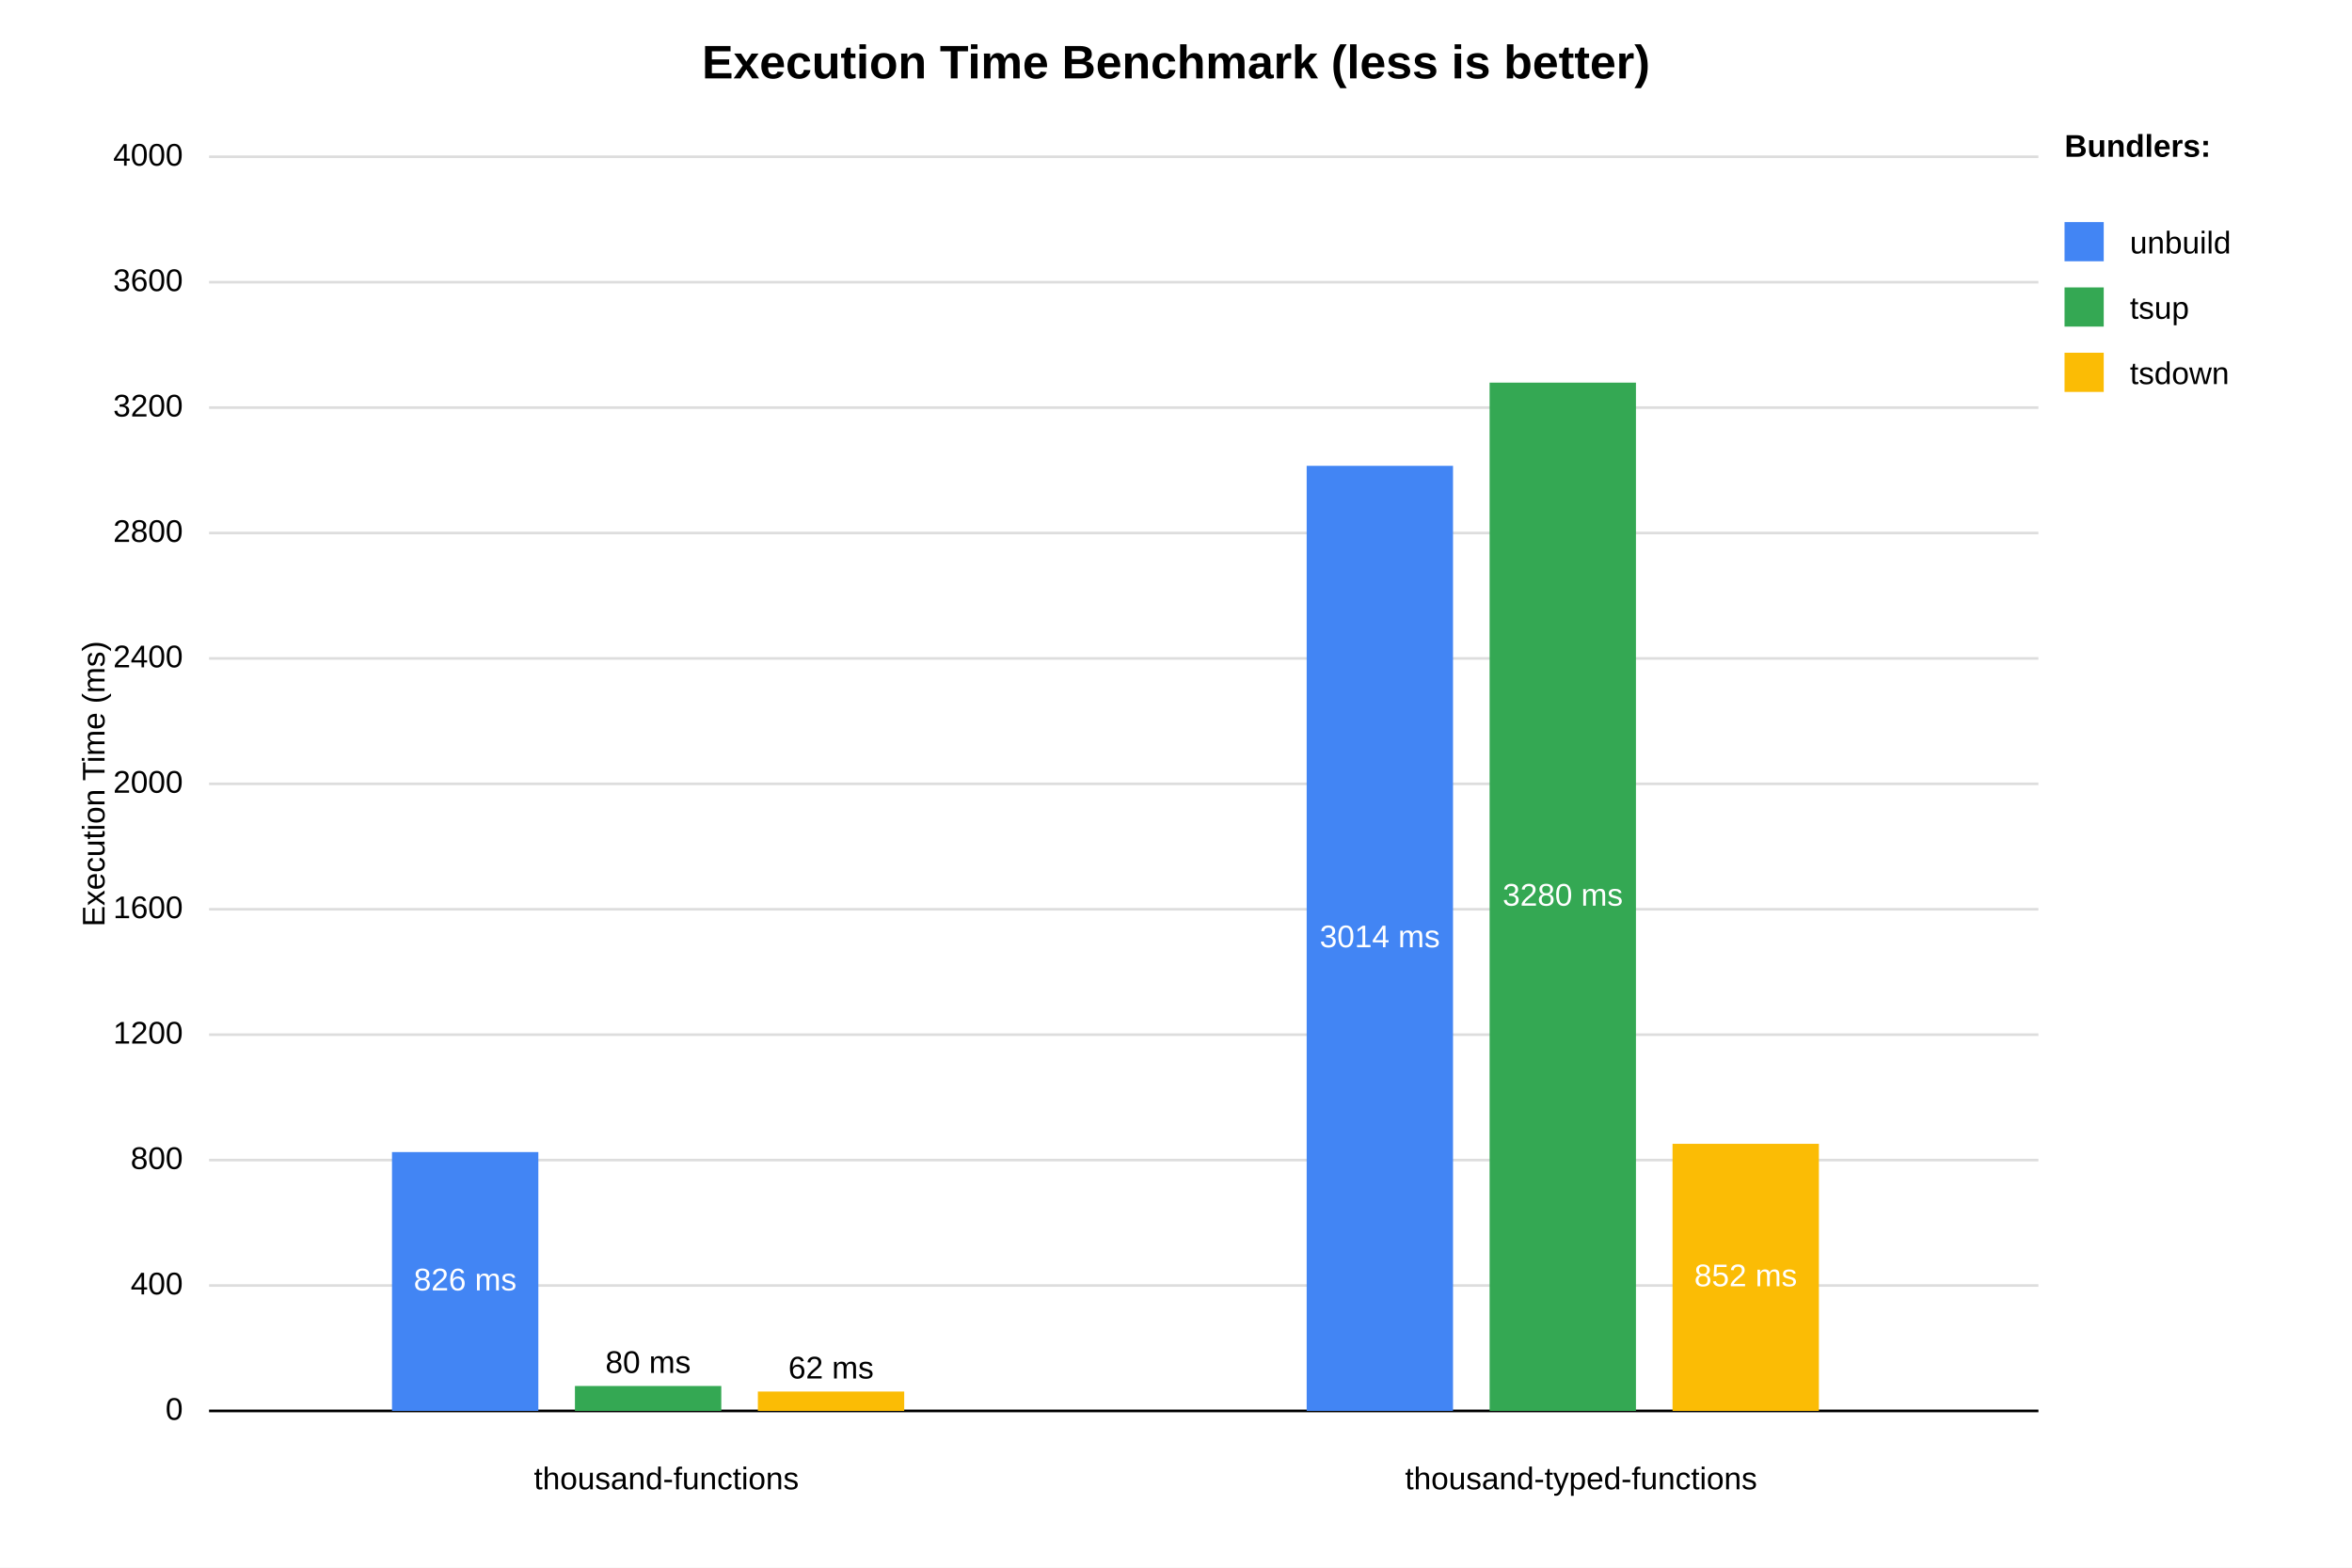
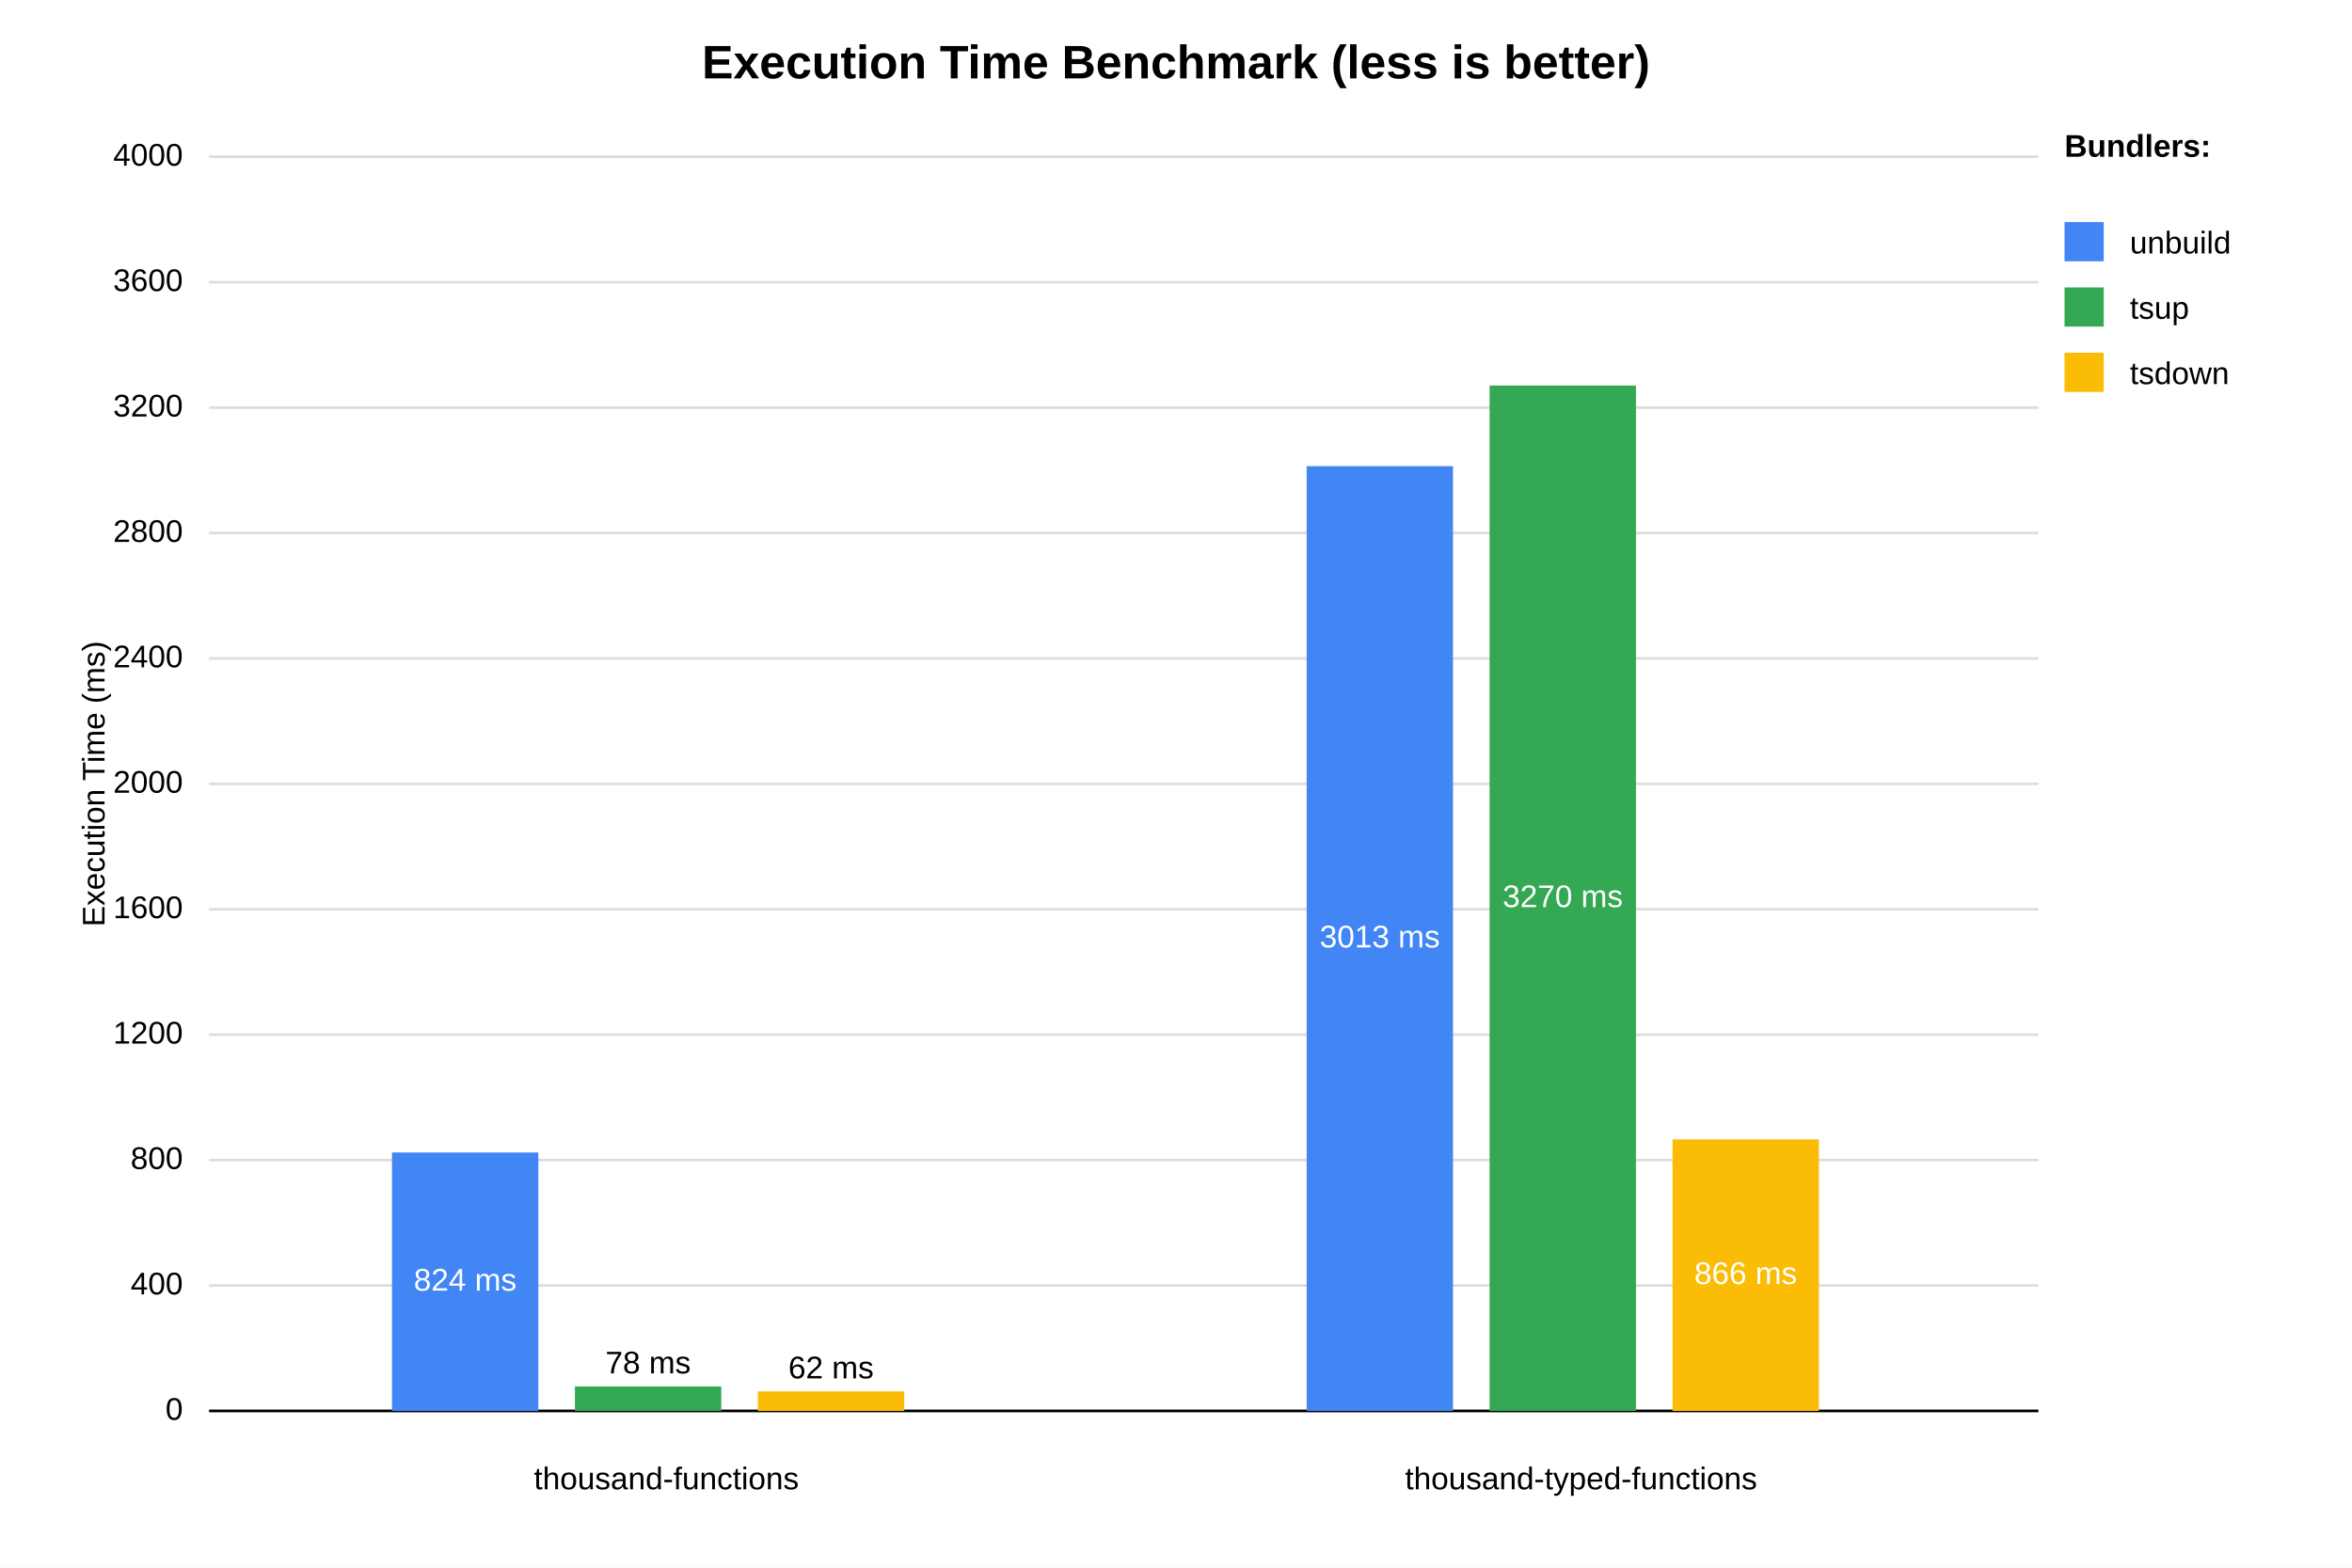
<svg xmlns="http://www.w3.org/2000/svg" width="900" height="600">
  <rect width="900" height="600" fill="white" />
  <text x="450" y="30" font-family="Arial, sans-serif" font-size="18" font-weight="bold" text-anchor="middle">Execution Time Benchmark (less is better)</text>
  <g transform="translate(80, 60)">
    <line x1="0" y1="480" x2="700" y2="480" stroke="#ddd" stroke-width="1" />
    <text x="-10" y="480" font-family="Arial, sans-serif" font-size="12" text-anchor="end" dominant-baseline="middle">0</text>
    <line x1="0" y1="432" x2="700" y2="432" stroke="#ddd" stroke-width="1" />
    <text x="-10" y="432" font-family="Arial, sans-serif" font-size="12" text-anchor="end" dominant-baseline="middle">400</text>
    <line x1="0" y1="384" x2="700" y2="384" stroke="#ddd" stroke-width="1" />
    <text x="-10" y="384" font-family="Arial, sans-serif" font-size="12" text-anchor="end" dominant-baseline="middle">800</text>
    <line x1="0" y1="336" x2="700" y2="336" stroke="#ddd" stroke-width="1" />
    <text x="-10" y="336" font-family="Arial, sans-serif" font-size="12" text-anchor="end" dominant-baseline="middle">1200</text>
    <line x1="0" y1="288" x2="700" y2="288" stroke="#ddd" stroke-width="1" />
    <text x="-10" y="288" font-family="Arial, sans-serif" font-size="12" text-anchor="end" dominant-baseline="middle">1600</text>
    <line x1="0" y1="240" x2="700" y2="240" stroke="#ddd" stroke-width="1" />
    <text x="-10" y="240" font-family="Arial, sans-serif" font-size="12" text-anchor="end" dominant-baseline="middle">2000</text>
    <line x1="0" y1="192" x2="700" y2="192" stroke="#ddd" stroke-width="1" />
    <text x="-10" y="192" font-family="Arial, sans-serif" font-size="12" text-anchor="end" dominant-baseline="middle">2400</text>
    <line x1="0" y1="144" x2="700" y2="144" stroke="#ddd" stroke-width="1" />
    <text x="-10" y="144" font-family="Arial, sans-serif" font-size="12" text-anchor="end" dominant-baseline="middle">2800</text>
    <line x1="0" y1="96" x2="700" y2="96" stroke="#ddd" stroke-width="1" />
    <text x="-10" y="96" font-family="Arial, sans-serif" font-size="12" text-anchor="end" dominant-baseline="middle">3200</text>
    <line x1="0" y1="48" x2="700" y2="48" stroke="#ddd" stroke-width="1" />
    <text x="-10" y="48" font-family="Arial, sans-serif" font-size="12" text-anchor="end" dominant-baseline="middle">3600</text>
    <line x1="0" y1="0" x2="700" y2="0" stroke="#ddd" stroke-width="1" />
    <text x="-10" y="0" font-family="Arial, sans-serif" font-size="12" text-anchor="end" dominant-baseline="middle">4000</text>
    <text x="-40" y="240" font-family="Arial, sans-serif" font-size="12" text-anchor="middle" transform="rotate(-90, -40, 240)">Execution Time (ms)</text>
    <line x1="0" y1="480" x2="700" y2="480" stroke="#000" stroke-width="1" />
    <text x="175" y="510" font-family="Arial, sans-serif" font-size="12" text-anchor="middle">thousand-functions</text>
-     <rect x="70" y="380.929" width="56" height="99.071" fill="#4285F4" />
-     <text x="98" y="430.465" font-family="Arial, sans-serif" font-size="12" text-anchor="middle" fill="#fff" dominant-baseline="middle">826 ms</text>
-     <rect x="140" y="470.459" width="56" height="9.541" fill="#34A853" />
-     <text x="168" y="465.459" font-family="Arial, sans-serif" font-size="12" text-anchor="middle">80 ms</text>
-     <rect x="210" y="472.585" width="56" height="7.415" fill="#FBBC05" />
-     <text x="238" y="467.585" font-family="Arial, sans-serif" font-size="12" text-anchor="middle">62 ms</text>
+     <rect x="70" y="381.098" width="56" height="98.902" fill="#4285F4" />
+     <text x="98" y="430.549" font-family="Arial, sans-serif" font-size="12" text-anchor="middle" fill="#fff" dominant-baseline="middle">824 ms</text>
+     <rect x="140" y="470.632" width="56" height="9.368" fill="#34A853" />
+     <text x="168" y="465.632" font-family="Arial, sans-serif" font-size="12" text-anchor="middle">78 ms</text>
+     <rect x="210" y="472.535" width="56" height="7.465" fill="#FBBC05" />
+     <text x="238" y="467.535" font-family="Arial, sans-serif" font-size="12" text-anchor="middle">62 ms</text>
    <text x="525" y="510" font-family="Arial, sans-serif" font-size="12" text-anchor="middle">thousand-typed-functions</text>
-     <rect x="420" y="118.286" width="56" height="361.714" fill="#4285F4" />
-     <text x="448" y="299.143" font-family="Arial, sans-serif" font-size="12" text-anchor="middle" fill="#fff" dominant-baseline="middle">3014 ms</text>
-     <rect x="490" y="86.444" width="56" height="393.556" fill="#34A853" />
-     <text x="518" y="283.222" font-family="Arial, sans-serif" font-size="12" text-anchor="middle" fill="#fff" dominant-baseline="middle">3280 ms</text>
-     <rect x="560" y="377.771" width="56" height="102.229" fill="#FBBC05" />
-     <text x="588" y="428.886" font-family="Arial, sans-serif" font-size="12" text-anchor="middle" fill="#fff" dominant-baseline="middle">852 ms</text>
+     <rect x="420" y="118.407" width="56" height="361.593" fill="#4285F4" />
+     <text x="448" y="299.203" font-family="Arial, sans-serif" font-size="12" text-anchor="middle" fill="#fff" dominant-baseline="middle">3013 ms</text>
+     <rect x="490" y="87.557" width="56" height="392.443" fill="#34A853" />
+     <text x="518" y="283.779" font-family="Arial, sans-serif" font-size="12" text-anchor="middle" fill="#fff" dominant-baseline="middle">3270 ms</text>
+     <rect x="560" y="376.076" width="56" height="103.924" fill="#FBBC05" />
+     <text x="588" y="428.038" font-family="Arial, sans-serif" font-size="12" text-anchor="middle" fill="#fff" dominant-baseline="middle">866 ms</text>
    <text x="710" y="0" font-family="Arial, sans-serif" font-size="12" font-weight="bold" text-anchor="start">Bundlers:</text>
    <rect x="710" y="25" width="15" height="15" fill="#4285F4" />
    <text x="735" y="37" font-family="Arial, sans-serif" font-size="12" text-anchor="start">unbuild</text>
    <rect x="710" y="50" width="15" height="15" fill="#34A853" />
    <text x="735" y="62" font-family="Arial, sans-serif" font-size="12" text-anchor="start">tsup</text>
    <rect x="710" y="75" width="15" height="15" fill="#FBBC05" />
    <text x="735" y="87" font-family="Arial, sans-serif" font-size="12" text-anchor="start">tsdown</text>
  </g>
</svg>
